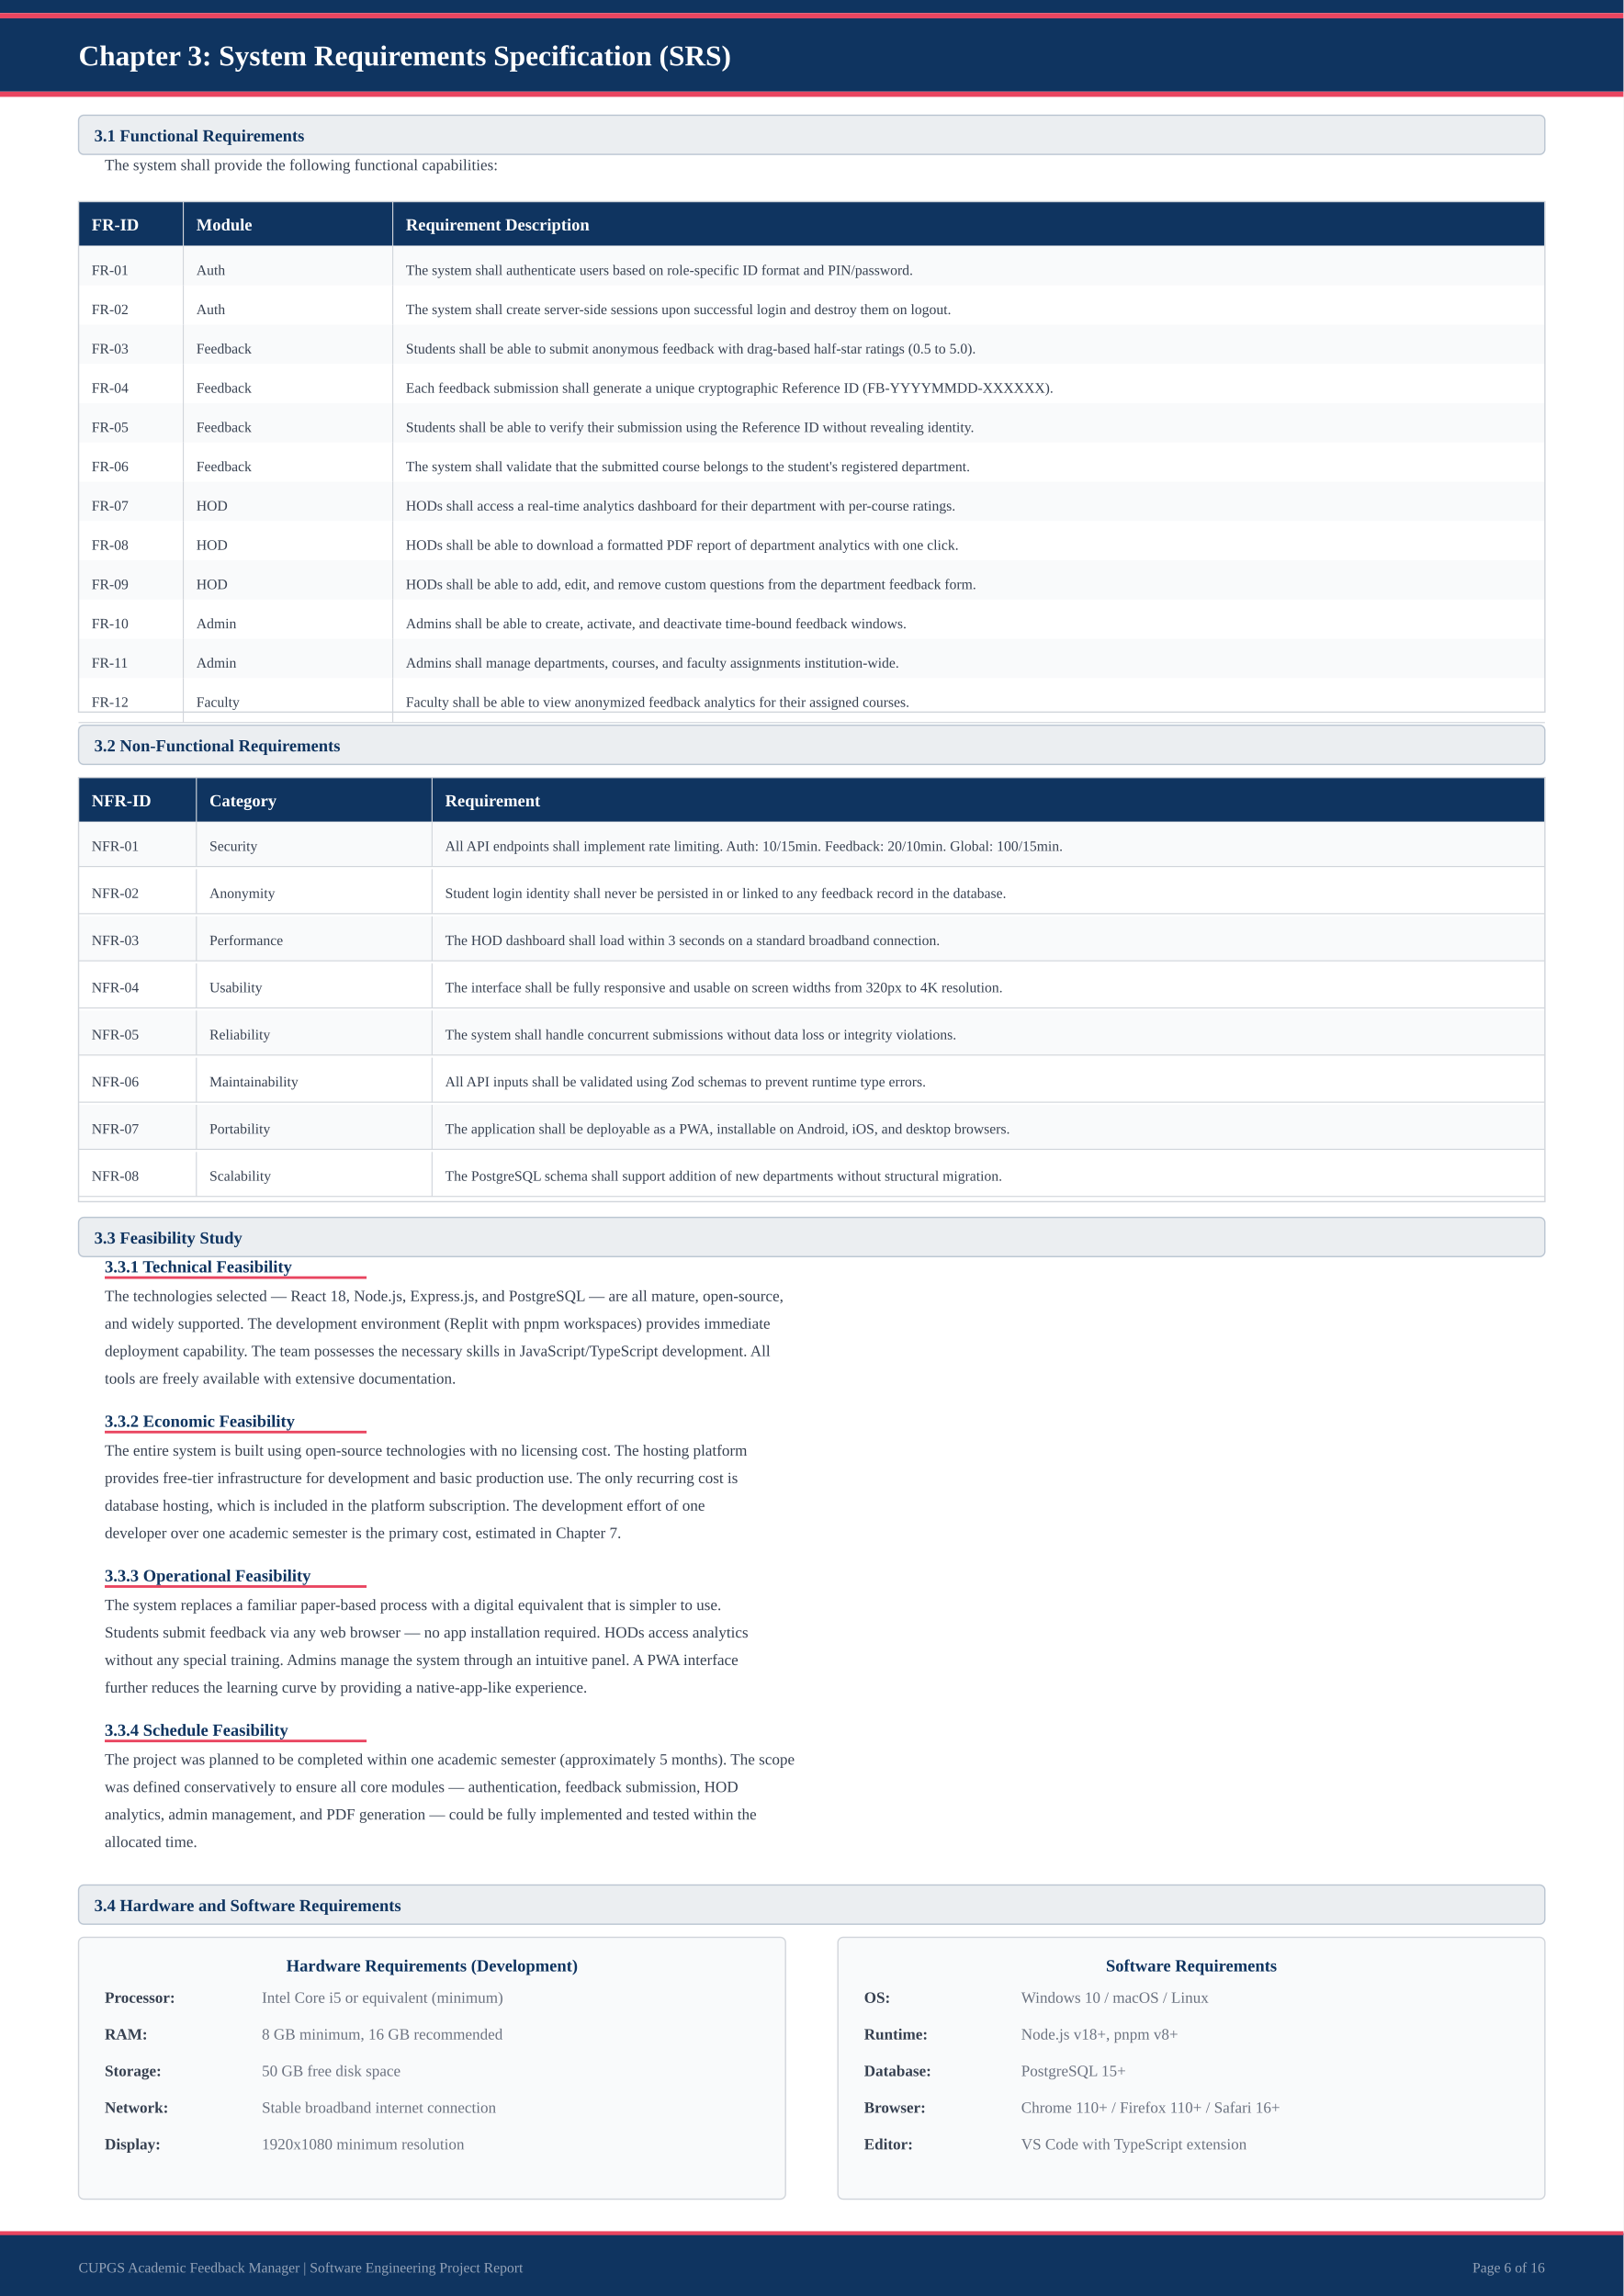
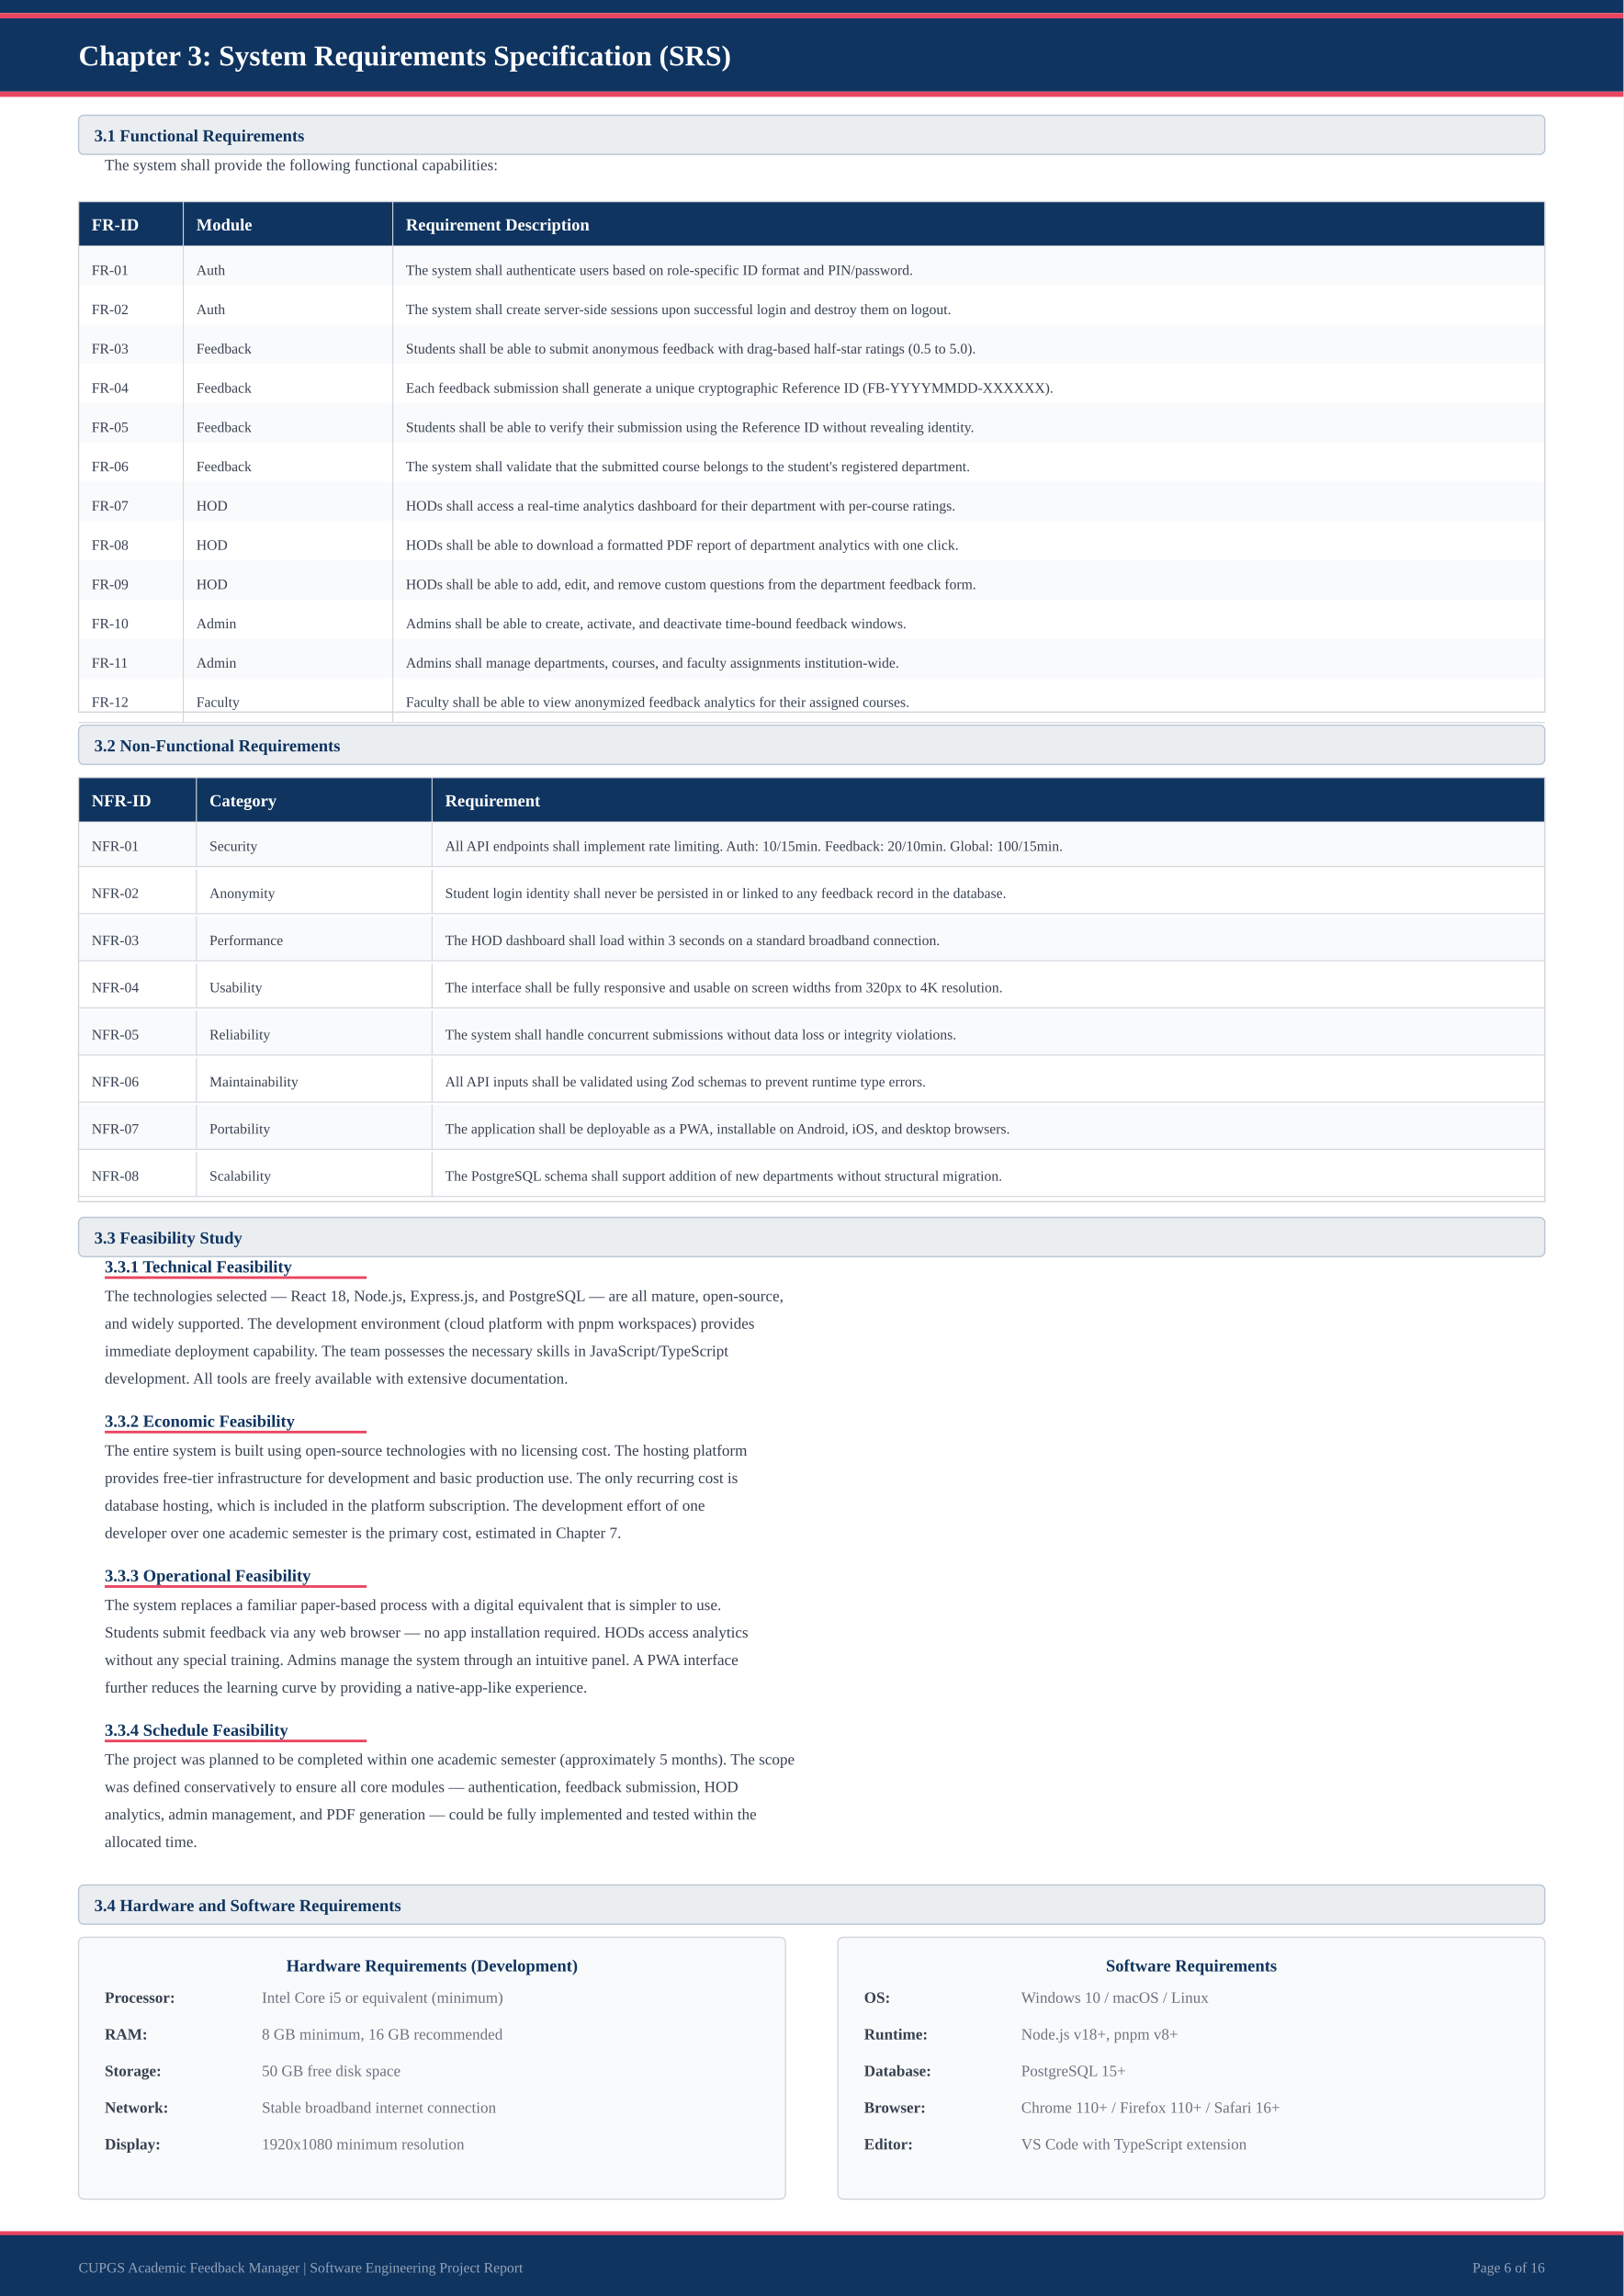
<svg xmlns="http://www.w3.org/2000/svg" width="1240" height="1754" viewBox="0 0 1240 1754" font-family="Times New Roman,Georgia,serif">
  <rect width="1240" height="1754" fill="white" />
  <rect x="0" y="0" width="1240" height="10" fill="#0f3460" />
  <rect x="0" y="10" width="1240" height="4" fill="#e94560" />
  <rect x="0" y="14" width="1240" height="56" fill="#0f3460" />
  <rect x="0" y="70" width="1240" height="4" fill="#e94560" />
  <text x="60" y="50" font-size="22" font-weight="800" fill="#ffffff">Chapter 3: System Requirements Specification (SRS)</text>
  <rect x="60" y="88" width="1120" height="30" rx="4" fill="#0f346015" stroke="#0f346040" stroke-width="1" />
  <text x="72" y="108" font-size="13" font-weight="800" fill="#0f3460">3.1  Functional Requirements</text>
  <text x="80" y="130" font-size="12" fill="#374151" font-weight="normal">The system shall provide the following functional capabilities:</text>
  <rect x="60" y="154" width="1120" height="34" fill="#0f3460" />
  <text x="70" y="176" font-size="13" fill="#ffffff" font-weight="700">FR-ID</text>
  <line x1="140" y1="154" x2="140" y2="188" stroke="#d1d5db" stroke-width="0.8" />
  <text x="150" y="176" font-size="13" fill="#ffffff" font-weight="700">Module</text>
  <line x1="300" y1="154" x2="300" y2="188" stroke="#d1d5db" stroke-width="0.8" />
  <text x="310" y="176" font-size="13" fill="#ffffff" font-weight="700">Requirement Description</text>
  <line x1="60" y1="188" x2="1180" y2="188" stroke="#d1d5db" stroke-width="0.8" />
  <rect x="60" y="188" width="1120" height="34" fill="#f9fafb" />
  <text x="70" y="210" font-size="11" fill="#374151" font-weight="400">FR-01</text>
  <line x1="140" y1="188" x2="140" y2="222" stroke="#d1d5db" stroke-width="0.8" />
  <text x="150" y="210" font-size="11" fill="#374151" font-weight="400">Auth</text>
  <line x1="300" y1="188" x2="300" y2="222" stroke="#d1d5db" stroke-width="0.8" />
  <text x="310" y="210" font-size="11" fill="#374151" font-weight="400">The system shall authenticate users based on role-specific ID format and PIN/password.</text>
  <line x1="60" y1="222" x2="1180" y2="222" stroke="#d1d5db" stroke-width="0.8" />
  <rect x="60" y="218" width="1120" height="34" fill="white" />
  <text x="70" y="240" font-size="11" fill="#374151" font-weight="400">FR-02</text>
  <line x1="140" y1="218" x2="140" y2="252" stroke="#d1d5db" stroke-width="0.8" />
  <text x="150" y="240" font-size="11" fill="#374151" font-weight="400">Auth</text>
  <line x1="300" y1="218" x2="300" y2="252" stroke="#d1d5db" stroke-width="0.8" />
  <text x="310" y="240" font-size="11" fill="#374151" font-weight="400">The system shall create server-side sessions upon successful login and destroy them on logout.</text>
  <line x1="60" y1="252" x2="1180" y2="252" stroke="#d1d5db" stroke-width="0.8" />
  <rect x="60" y="248" width="1120" height="34" fill="#f9fafb" />
  <text x="70" y="270" font-size="11" fill="#374151" font-weight="400">FR-03</text>
  <line x1="140" y1="248" x2="140" y2="282" stroke="#d1d5db" stroke-width="0.8" />
  <text x="150" y="270" font-size="11" fill="#374151" font-weight="400">Feedback</text>
  <line x1="300" y1="248" x2="300" y2="282" stroke="#d1d5db" stroke-width="0.8" />
  <text x="310" y="270" font-size="11" fill="#374151" font-weight="400">Students shall be able to submit anonymous feedback with drag-based half-star ratings (0.5 to 5.0).</text>
  <line x1="60" y1="282" x2="1180" y2="282" stroke="#d1d5db" stroke-width="0.8" />
  <rect x="60" y="278" width="1120" height="34" fill="white" />
  <text x="70" y="300" font-size="11" fill="#374151" font-weight="400">FR-04</text>
  <line x1="140" y1="278" x2="140" y2="312" stroke="#d1d5db" stroke-width="0.8" />
  <text x="150" y="300" font-size="11" fill="#374151" font-weight="400">Feedback</text>
  <line x1="300" y1="278" x2="300" y2="312" stroke="#d1d5db" stroke-width="0.8" />
  <text x="310" y="300" font-size="11" fill="#374151" font-weight="400">Each feedback submission shall generate a unique cryptographic Reference ID (FB-YYYYMMDD-XXXXXX).</text>
  <line x1="60" y1="312" x2="1180" y2="312" stroke="#d1d5db" stroke-width="0.8" />
  <rect x="60" y="308" width="1120" height="34" fill="#f9fafb" />
  <text x="70" y="330" font-size="11" fill="#374151" font-weight="400">FR-05</text>
  <line x1="140" y1="308" x2="140" y2="342" stroke="#d1d5db" stroke-width="0.8" />
  <text x="150" y="330" font-size="11" fill="#374151" font-weight="400">Feedback</text>
  <line x1="300" y1="308" x2="300" y2="342" stroke="#d1d5db" stroke-width="0.8" />
  <text x="310" y="330" font-size="11" fill="#374151" font-weight="400">Students shall be able to verify their submission using the Reference ID without revealing identity.</text>
  <line x1="60" y1="342" x2="1180" y2="342" stroke="#d1d5db" stroke-width="0.8" />
  <rect x="60" y="338" width="1120" height="34" fill="white" />
  <text x="70" y="360" font-size="11" fill="#374151" font-weight="400">FR-06</text>
  <line x1="140" y1="338" x2="140" y2="372" stroke="#d1d5db" stroke-width="0.8" />
  <text x="150" y="360" font-size="11" fill="#374151" font-weight="400">Feedback</text>
  <line x1="300" y1="338" x2="300" y2="372" stroke="#d1d5db" stroke-width="0.8" />
  <text x="310" y="360" font-size="11" fill="#374151" font-weight="400">The system shall validate that the submitted course belongs to the student's registered department.</text>
  <line x1="60" y1="372" x2="1180" y2="372" stroke="#d1d5db" stroke-width="0.8" />
  <rect x="60" y="368" width="1120" height="34" fill="#f9fafb" />
  <text x="70" y="390" font-size="11" fill="#374151" font-weight="400">FR-07</text>
  <line x1="140" y1="368" x2="140" y2="402" stroke="#d1d5db" stroke-width="0.8" />
  <text x="150" y="390" font-size="11" fill="#374151" font-weight="400">HOD</text>
  <line x1="300" y1="368" x2="300" y2="402" stroke="#d1d5db" stroke-width="0.8" />
  <text x="310" y="390" font-size="11" fill="#374151" font-weight="400">HODs shall access a real-time analytics dashboard for their department with per-course ratings.</text>
  <line x1="60" y1="402" x2="1180" y2="402" stroke="#d1d5db" stroke-width="0.8" />
  <rect x="60" y="398" width="1120" height="34" fill="white" />
  <text x="70" y="420" font-size="11" fill="#374151" font-weight="400">FR-08</text>
  <line x1="140" y1="398" x2="140" y2="432" stroke="#d1d5db" stroke-width="0.8" />
  <text x="150" y="420" font-size="11" fill="#374151" font-weight="400">HOD</text>
  <line x1="300" y1="398" x2="300" y2="432" stroke="#d1d5db" stroke-width="0.8" />
  <text x="310" y="420" font-size="11" fill="#374151" font-weight="400">HODs shall be able to download a formatted PDF report of department analytics with one click.</text>
  <line x1="60" y1="432" x2="1180" y2="432" stroke="#d1d5db" stroke-width="0.8" />
  <rect x="60" y="428" width="1120" height="34" fill="#f9fafb" />
  <text x="70" y="450" font-size="11" fill="#374151" font-weight="400">FR-09</text>
  <line x1="140" y1="428" x2="140" y2="462" stroke="#d1d5db" stroke-width="0.8" />
  <text x="150" y="450" font-size="11" fill="#374151" font-weight="400">HOD</text>
  <line x1="300" y1="428" x2="300" y2="462" stroke="#d1d5db" stroke-width="0.8" />
  <text x="310" y="450" font-size="11" fill="#374151" font-weight="400">HODs shall be able to add, edit, and remove custom questions from the department feedback form.</text>
  <line x1="60" y1="462" x2="1180" y2="462" stroke="#d1d5db" stroke-width="0.8" />
  <rect x="60" y="458" width="1120" height="34" fill="white" />
  <text x="70" y="480" font-size="11" fill="#374151" font-weight="400">FR-10</text>
  <line x1="140" y1="458" x2="140" y2="492" stroke="#d1d5db" stroke-width="0.8" />
  <text x="150" y="480" font-size="11" fill="#374151" font-weight="400">Admin</text>
  <line x1="300" y1="458" x2="300" y2="492" stroke="#d1d5db" stroke-width="0.8" />
  <text x="310" y="480" font-size="11" fill="#374151" font-weight="400">Admins shall be able to create, activate, and deactivate time-bound feedback windows.</text>
  <line x1="60" y1="492" x2="1180" y2="492" stroke="#d1d5db" stroke-width="0.8" />
  <rect x="60" y="488" width="1120" height="34" fill="#f9fafb" />
  <text x="70" y="510" font-size="11" fill="#374151" font-weight="400">FR-11</text>
  <line x1="140" y1="488" x2="140" y2="522" stroke="#d1d5db" stroke-width="0.8" />
  <text x="150" y="510" font-size="11" fill="#374151" font-weight="400">Admin</text>
  <line x1="300" y1="488" x2="300" y2="522" stroke="#d1d5db" stroke-width="0.8" />
  <text x="310" y="510" font-size="11" fill="#374151" font-weight="400">Admins shall manage departments, courses, and faculty assignments institution-wide.</text>
  <line x1="60" y1="522" x2="1180" y2="522" stroke="#d1d5db" stroke-width="0.8" />
  <rect x="60" y="518" width="1120" height="34" fill="white" />
  <text x="70" y="540" font-size="11" fill="#374151" font-weight="400">FR-12</text>
  <line x1="140" y1="518" x2="140" y2="552" stroke="#d1d5db" stroke-width="0.8" />
  <text x="150" y="540" font-size="11" fill="#374151" font-weight="400">Faculty</text>
  <line x1="300" y1="518" x2="300" y2="552" stroke="#d1d5db" stroke-width="0.8" />
  <text x="310" y="540" font-size="11" fill="#374151" font-weight="400">Faculty shall be able to view anonymized feedback analytics for their assigned courses.</text>
  <line x1="60" y1="552" x2="1180" y2="552" stroke="#d1d5db" stroke-width="0.8" />
  <rect x="60" y="154" width="1120" height="390" fill="none" stroke="#d1d5db" stroke-width="1" />
  <rect x="60" y="554" width="1120" height="30" rx="4" fill="#0f346015" stroke="#0f346040" stroke-width="1" />
  <text x="72" y="574" font-size="13" font-weight="800" fill="#0f3460">3.2  Non-Functional Requirements</text>
  <rect x="60" y="594" width="1120" height="34" fill="#0f3460" />
  <text x="70" y="616" font-size="13" fill="#ffffff" font-weight="700">NFR-ID</text>
  <line x1="150" y1="594" x2="150" y2="628" stroke="#d1d5db" stroke-width="0.8" />
  <text x="160" y="616" font-size="13" fill="#ffffff" font-weight="700">Category</text>
  <line x1="330" y1="594" x2="330" y2="628" stroke="#d1d5db" stroke-width="0.8" />
  <text x="340" y="616" font-size="13" fill="#ffffff" font-weight="700">Requirement</text>
  <line x1="60" y1="628" x2="1180" y2="628" stroke="#d1d5db" stroke-width="0.8" />
  <rect x="60" y="628" width="1120" height="34" fill="#f9fafb" />
  <text x="70" y="650" font-size="11" fill="#374151" font-weight="400">NFR-01</text>
  <line x1="150" y1="628" x2="150" y2="662" stroke="#d1d5db" stroke-width="0.8" />
  <text x="160" y="650" font-size="11" fill="#374151" font-weight="400">Security</text>
  <line x1="330" y1="628" x2="330" y2="662" stroke="#d1d5db" stroke-width="0.8" />
  <text x="340" y="650" font-size="11" fill="#374151" font-weight="400">All API endpoints shall implement rate limiting. Auth: 10/15min. Feedback: 20/10min. Global: 100/15min.</text>
  <line x1="60" y1="662" x2="1180" y2="662" stroke="#d1d5db" stroke-width="0.8" />
  <rect x="60" y="664" width="1120" height="34" fill="white" />
  <text x="70" y="686" font-size="11" fill="#374151" font-weight="400">NFR-02</text>
  <line x1="150" y1="664" x2="150" y2="698" stroke="#d1d5db" stroke-width="0.8" />
  <text x="160" y="686" font-size="11" fill="#374151" font-weight="400">Anonymity</text>
  <line x1="330" y1="664" x2="330" y2="698" stroke="#d1d5db" stroke-width="0.8" />
  <text x="340" y="686" font-size="11" fill="#374151" font-weight="400">Student login identity shall never be persisted in or linked to any feedback record in the database.</text>
  <line x1="60" y1="698" x2="1180" y2="698" stroke="#d1d5db" stroke-width="0.8" />
  <rect x="60" y="700" width="1120" height="34" fill="#f9fafb" />
  <text x="70" y="722" font-size="11" fill="#374151" font-weight="400">NFR-03</text>
  <line x1="150" y1="700" x2="150" y2="734" stroke="#d1d5db" stroke-width="0.8" />
  <text x="160" y="722" font-size="11" fill="#374151" font-weight="400">Performance</text>
  <line x1="330" y1="700" x2="330" y2="734" stroke="#d1d5db" stroke-width="0.8" />
  <text x="340" y="722" font-size="11" fill="#374151" font-weight="400">The HOD dashboard shall load within 3 seconds on a standard broadband connection.</text>
  <line x1="60" y1="734" x2="1180" y2="734" stroke="#d1d5db" stroke-width="0.8" />
  <rect x="60" y="736" width="1120" height="34" fill="white" />
  <text x="70" y="758" font-size="11" fill="#374151" font-weight="400">NFR-04</text>
  <line x1="150" y1="736" x2="150" y2="770" stroke="#d1d5db" stroke-width="0.8" />
  <text x="160" y="758" font-size="11" fill="#374151" font-weight="400">Usability</text>
  <line x1="330" y1="736" x2="330" y2="770" stroke="#d1d5db" stroke-width="0.8" />
  <text x="340" y="758" font-size="11" fill="#374151" font-weight="400">The interface shall be fully responsive and usable on screen widths from 320px to 4K resolution.</text>
  <line x1="60" y1="770" x2="1180" y2="770" stroke="#d1d5db" stroke-width="0.8" />
  <rect x="60" y="772" width="1120" height="34" fill="#f9fafb" />
  <text x="70" y="794" font-size="11" fill="#374151" font-weight="400">NFR-05</text>
  <line x1="150" y1="772" x2="150" y2="806" stroke="#d1d5db" stroke-width="0.8" />
  <text x="160" y="794" font-size="11" fill="#374151" font-weight="400">Reliability</text>
  <line x1="330" y1="772" x2="330" y2="806" stroke="#d1d5db" stroke-width="0.8" />
  <text x="340" y="794" font-size="11" fill="#374151" font-weight="400">The system shall handle concurrent submissions without data loss or integrity violations.</text>
  <line x1="60" y1="806" x2="1180" y2="806" stroke="#d1d5db" stroke-width="0.8" />
  <rect x="60" y="808" width="1120" height="34" fill="white" />
  <text x="70" y="830" font-size="11" fill="#374151" font-weight="400">NFR-06</text>
  <line x1="150" y1="808" x2="150" y2="842" stroke="#d1d5db" stroke-width="0.8" />
  <text x="160" y="830" font-size="11" fill="#374151" font-weight="400">Maintainability</text>
  <line x1="330" y1="808" x2="330" y2="842" stroke="#d1d5db" stroke-width="0.8" />
  <text x="340" y="830" font-size="11" fill="#374151" font-weight="400">All API inputs shall be validated using Zod schemas to prevent runtime type errors.</text>
  <line x1="60" y1="842" x2="1180" y2="842" stroke="#d1d5db" stroke-width="0.8" />
  <rect x="60" y="844" width="1120" height="34" fill="#f9fafb" />
  <text x="70" y="866" font-size="11" fill="#374151" font-weight="400">NFR-07</text>
  <line x1="150" y1="844" x2="150" y2="878" stroke="#d1d5db" stroke-width="0.8" />
  <text x="160" y="866" font-size="11" fill="#374151" font-weight="400">Portability</text>
  <line x1="330" y1="844" x2="330" y2="878" stroke="#d1d5db" stroke-width="0.8" />
  <text x="340" y="866" font-size="11" fill="#374151" font-weight="400">The application shall be deployable as a PWA, installable on Android, iOS, and desktop browsers.</text>
  <line x1="60" y1="878" x2="1180" y2="878" stroke="#d1d5db" stroke-width="0.8" />
  <rect x="60" y="880" width="1120" height="34" fill="white" />
  <text x="70" y="902" font-size="11" fill="#374151" font-weight="400">NFR-08</text>
  <line x1="150" y1="880" x2="150" y2="914" stroke="#d1d5db" stroke-width="0.8" />
  <text x="160" y="902" font-size="11" fill="#374151" font-weight="400">Scalability</text>
  <line x1="330" y1="880" x2="330" y2="914" stroke="#d1d5db" stroke-width="0.8" />
  <text x="340" y="902" font-size="11" fill="#374151" font-weight="400">The PostgreSQL schema shall support addition of new departments without structural migration.</text>
  <line x1="60" y1="914" x2="1180" y2="914" stroke="#d1d5db" stroke-width="0.8" />
  <rect x="60" y="594" width="1120" height="324" fill="none" stroke="#d1d5db" stroke-width="1" />
  <rect x="60" y="930" width="1120" height="30" rx="4" fill="#0f346015" stroke="#0f346040" stroke-width="1" />
  <text x="72" y="950" font-size="13" font-weight="800" fill="#0f3460">3.3  Feasibility Study</text>
  <text x="80" y="972" font-size="13" font-weight="700" fill="#0f3460">3.3.1  Technical Feasibility</text>
  <line x1="80" y1="976" x2="280" y2="976" stroke="#e94560" stroke-width="2" />
  <text x="80" y="994" font-size="12" fill="#374151" font-weight="normal">The technologies selected — React 18, Node.js, Express.js, and PostgreSQL — are all mature, open-source,</text>
-   <text x="80" y="1015" font-size="12" fill="#374151" font-weight="normal">and widely supported. The development environment (Replit with pnpm workspaces) provides immediate</text>
-   <text x="80" y="1036" font-size="12" fill="#374151" font-weight="normal">deployment capability. The team possesses the necessary skills in JavaScript/TypeScript development. All</text>
-   <text x="80" y="1057" font-size="12" fill="#374151" font-weight="normal">tools are freely available with extensive documentation.</text>
+   <text x="80" y="1015" font-size="12" fill="#374151" font-weight="normal">and widely supported. The development environment (cloud platform with pnpm workspaces) provides</text>
+   <text x="80" y="1036" font-size="12" fill="#374151" font-weight="normal">immediate deployment capability. The team possesses the necessary skills in JavaScript/TypeScript</text>
+   <text x="80" y="1057" font-size="12" fill="#374151" font-weight="normal">development. All tools are freely available with extensive documentation.</text>
  <text x="80" y="1090" font-size="13" font-weight="700" fill="#0f3460">3.3.2  Economic Feasibility</text>
  <line x1="80" y1="1094" x2="280" y2="1094" stroke="#e94560" stroke-width="2" />
  <text x="80" y="1112" font-size="12" fill="#374151" font-weight="normal">The entire system is built using open-source technologies with no licensing cost. The hosting platform</text>
  <text x="80" y="1133" font-size="12" fill="#374151" font-weight="normal">provides free-tier infrastructure for development and basic production use. The only recurring cost is</text>
  <text x="80" y="1154" font-size="12" fill="#374151" font-weight="normal">database hosting, which is included in the platform subscription. The development effort of one</text>
  <text x="80" y="1175" font-size="12" fill="#374151" font-weight="normal">developer over one academic semester is the primary cost, estimated in Chapter 7.</text>
  <text x="80" y="1208" font-size="13" font-weight="700" fill="#0f3460">3.3.3  Operational Feasibility</text>
  <line x1="80" y1="1212" x2="280" y2="1212" stroke="#e94560" stroke-width="2" />
  <text x="80" y="1230" font-size="12" fill="#374151" font-weight="normal">The system replaces a familiar paper-based process with a digital equivalent that is simpler to use.</text>
  <text x="80" y="1251" font-size="12" fill="#374151" font-weight="normal">Students submit feedback via any web browser — no app installation required. HODs access analytics</text>
  <text x="80" y="1272" font-size="12" fill="#374151" font-weight="normal">without any special training. Admins manage the system through an intuitive panel. A PWA interface</text>
  <text x="80" y="1293" font-size="12" fill="#374151" font-weight="normal">further reduces the learning curve by providing a native-app-like experience.</text>
  <text x="80" y="1326" font-size="13" font-weight="700" fill="#0f3460">3.3.4  Schedule Feasibility</text>
  <line x1="80" y1="1330" x2="280" y2="1330" stroke="#e94560" stroke-width="2" />
  <text x="80" y="1348" font-size="12" fill="#374151" font-weight="normal">The project was planned to be completed within one academic semester (approximately 5 months). The scope</text>
  <text x="80" y="1369" font-size="12" fill="#374151" font-weight="normal">was defined conservatively to ensure all core modules — authentication, feedback submission, HOD</text>
  <text x="80" y="1390" font-size="12" fill="#374151" font-weight="normal">analytics, admin management, and PDF generation — could be fully implemented and tested within the</text>
  <text x="80" y="1411" font-size="12" fill="#374151" font-weight="normal">allocated time.</text>
  <rect x="60" y="1440" width="1120" height="30" rx="4" fill="#0f346015" stroke="#0f346040" stroke-width="1" />
  <text x="72" y="1460" font-size="13" font-weight="800" fill="#0f3460">3.4  Hardware and Software Requirements</text>
  <rect x="60" y="1480" width="540" height="200" rx="4" fill="#f9fafb" stroke="#d1d5db" stroke-width="1" />
  <text x="330" y="1506" text-anchor="middle" font-size="13" font-weight="700" fill="#0f3460">Hardware Requirements (Development)</text>
  <text x="80" y="1530" font-size="12" font-weight="700" fill="#374151">Processor:</text>
  <text x="200" y="1530" font-size="12" fill="#6b7280">Intel Core i5 or equivalent (minimum)</text>
  <text x="80" y="1558" font-size="12" font-weight="700" fill="#374151">RAM:</text>
  <text x="200" y="1558" font-size="12" fill="#6b7280">8 GB minimum, 16 GB recommended</text>
  <text x="80" y="1586" font-size="12" font-weight="700" fill="#374151">Storage:</text>
  <text x="200" y="1586" font-size="12" fill="#6b7280">50 GB free disk space</text>
  <text x="80" y="1614" font-size="12" font-weight="700" fill="#374151">Network:</text>
  <text x="200" y="1614" font-size="12" fill="#6b7280">Stable broadband internet connection</text>
  <text x="80" y="1642" font-size="12" font-weight="700" fill="#374151">Display:</text>
  <text x="200" y="1642" font-size="12" fill="#6b7280">1920x1080 minimum resolution</text>
  <rect x="640" y="1480" width="540" height="200" rx="4" fill="#f9fafb" stroke="#d1d5db" stroke-width="1" />
  <text x="910" y="1506" text-anchor="middle" font-size="13" font-weight="700" fill="#0f3460">Software Requirements</text>
  <text x="660" y="1530" font-size="12" font-weight="700" fill="#374151">OS:</text>
  <text x="780" y="1530" font-size="12" fill="#6b7280">Windows 10 / macOS / Linux</text>
  <text x="660" y="1558" font-size="12" font-weight="700" fill="#374151">Runtime:</text>
  <text x="780" y="1558" font-size="12" fill="#6b7280">Node.js v18+, pnpm v8+</text>
  <text x="660" y="1586" font-size="12" font-weight="700" fill="#374151">Database:</text>
  <text x="780" y="1586" font-size="12" fill="#6b7280">PostgreSQL 15+</text>
  <text x="660" y="1614" font-size="12" font-weight="700" fill="#374151">Browser:</text>
  <text x="780" y="1614" font-size="12" fill="#6b7280">Chrome 110+ / Firefox 110+ / Safari 16+</text>
  <text x="660" y="1642" font-size="12" font-weight="700" fill="#374151">Editor:</text>
  <text x="780" y="1642" font-size="12" fill="#6b7280">VS Code with TypeScript extension</text>
  <rect x="0" y="1706" width="1240" height="48" fill="#0f3460" />
  <line x1="0" y1="1706" x2="1240" y2="1706" stroke="#e94560" stroke-width="3" />
  <text x="60" y="1736" font-size="11" fill="#94a3b8">CUPGS Academic Feedback Manager  |  Software Engineering Project Report</text>
  <text x="1180" y="1736" text-anchor="end" font-size="11" fill="#94a3b8">Page 6 of 16</text>
</svg>
